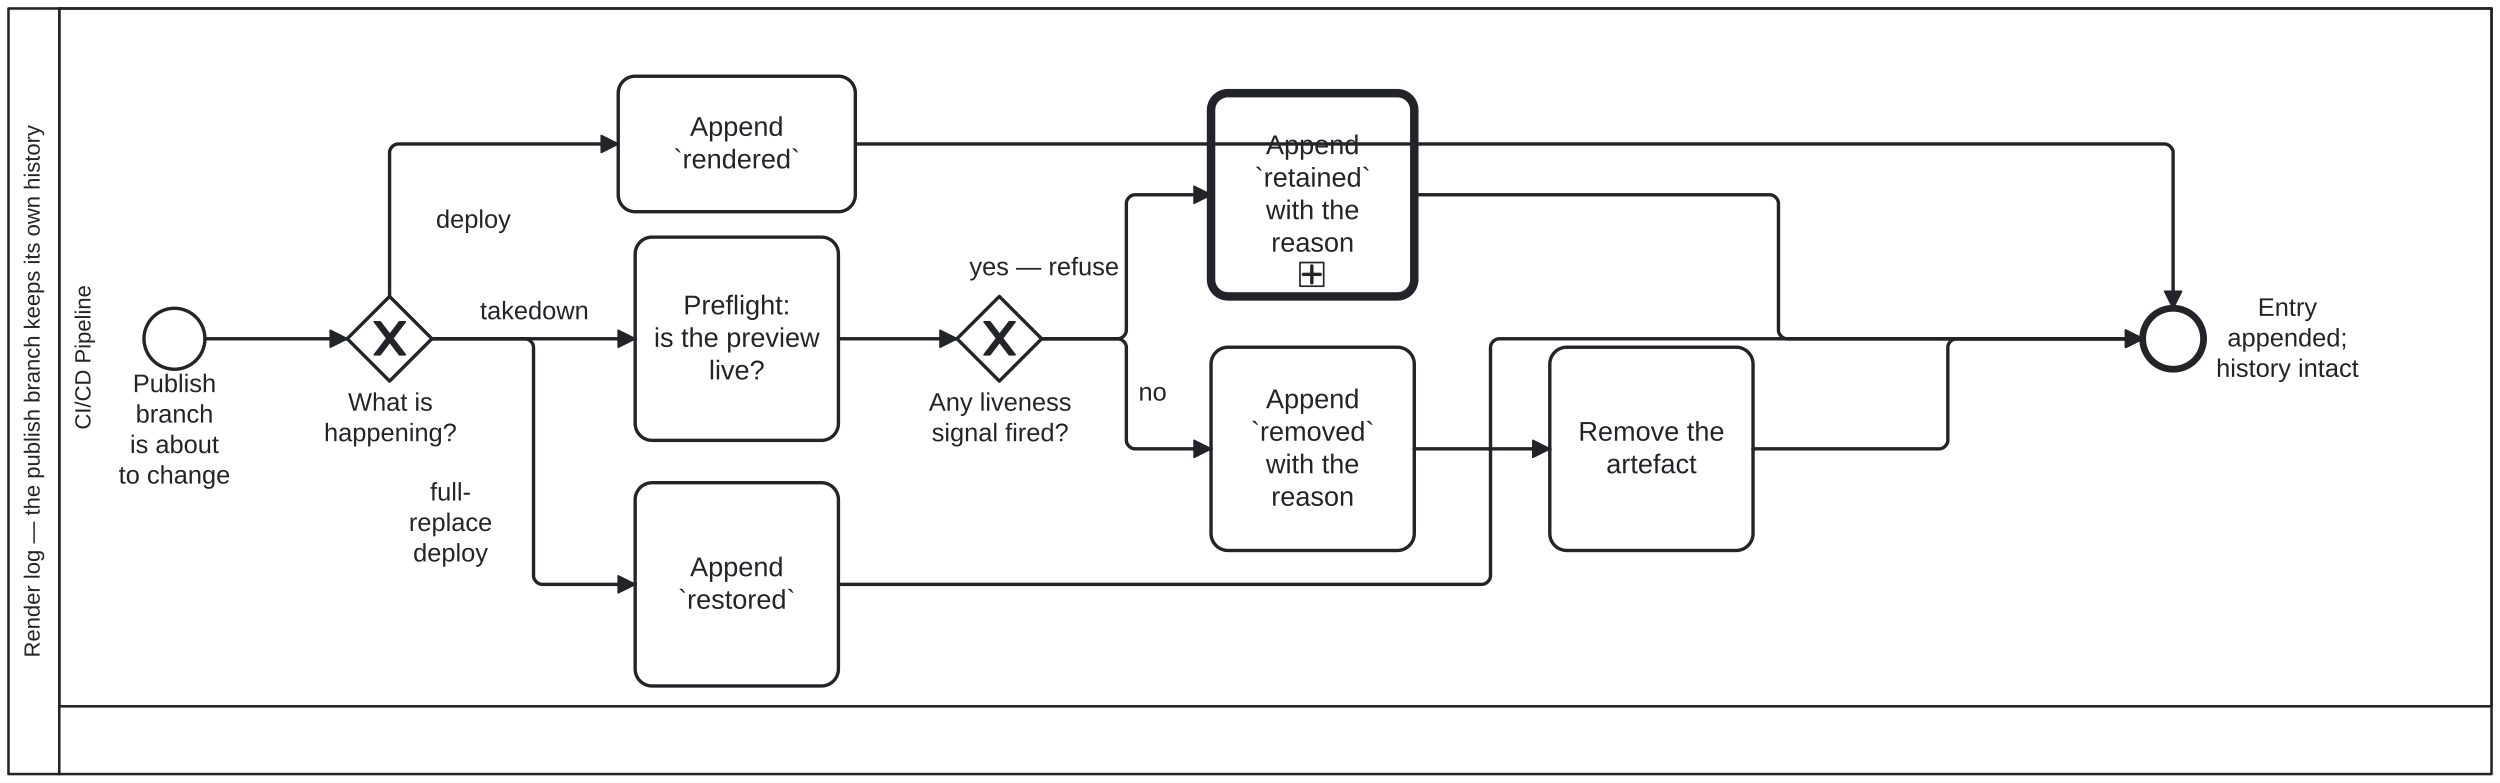
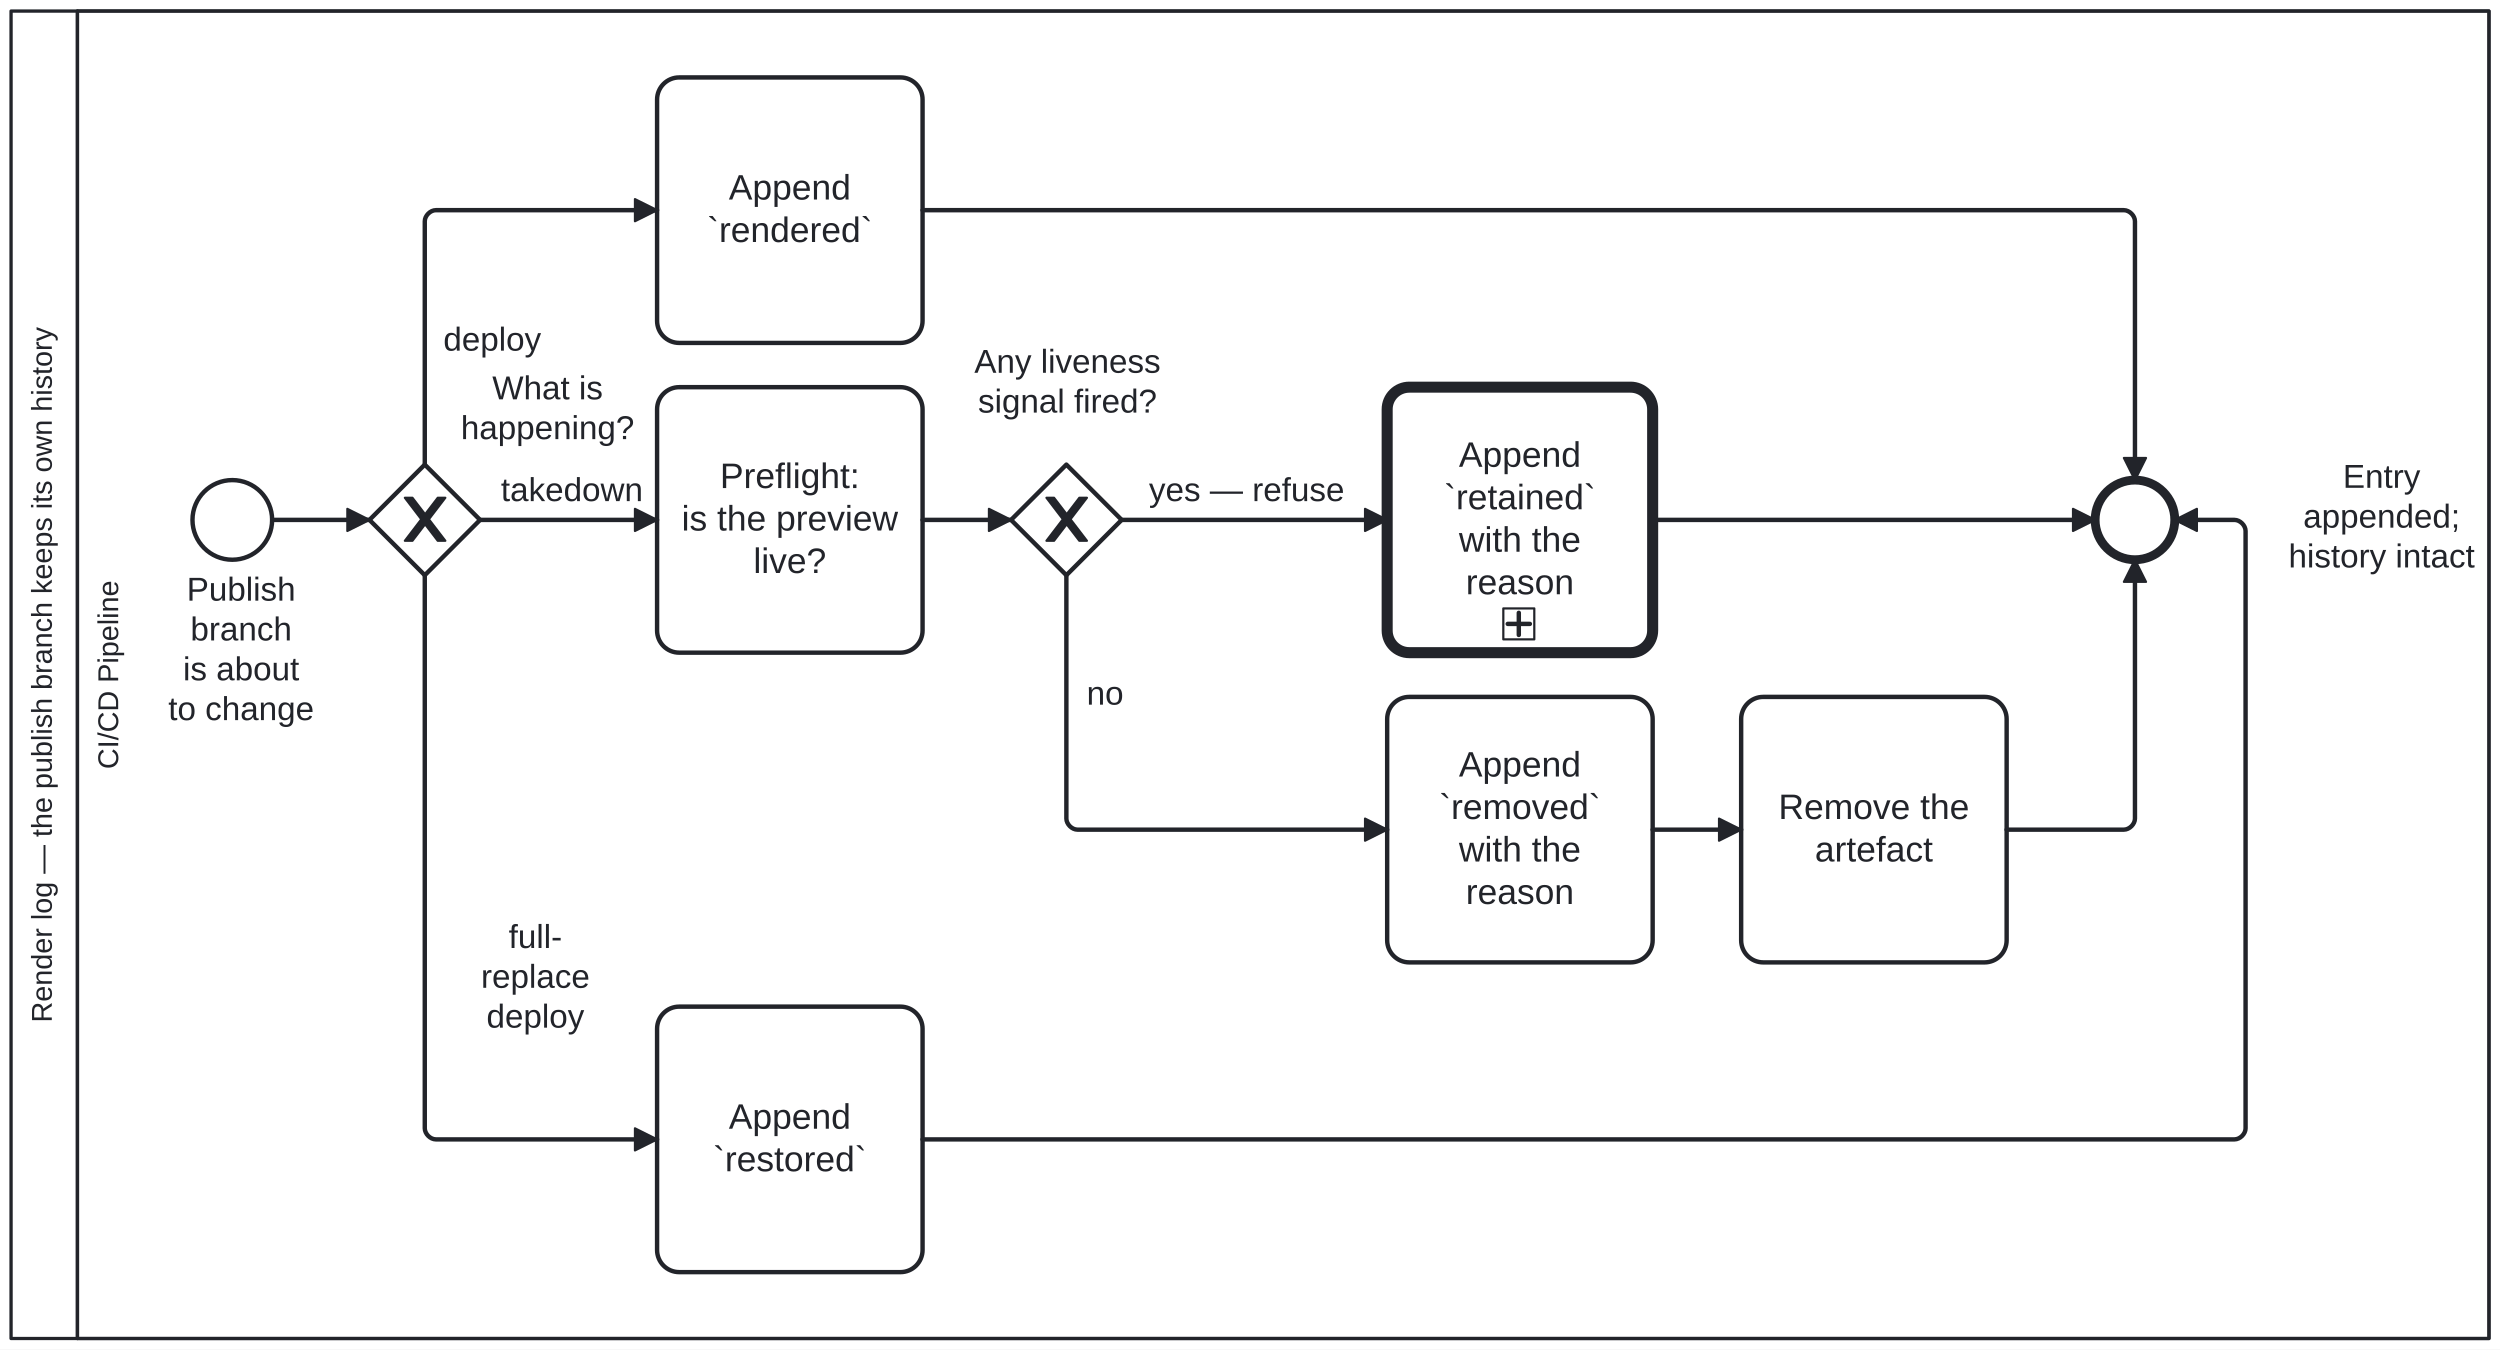
- <svg xmlns="http://www.w3.org/2000/svg" width="100%" style="max-width:100%;height:auto" viewBox="155 75 1476 462" version="1.1">
-   <rect x="155" y="75" width="1476" height="462" fill="#ffffff" />
+ <svg xmlns="http://www.w3.org/2000/svg" width="100%" style="max-width:100%;height:auto" viewBox="155 25 1130 610" version="1.1">
+   <rect x="155" y="25" width="1130" height="610" fill="#ffffff" />
  <g class="djs-group">
-     <g class="djs-element djs-shape" data-element-id="Participant_Process_RenderLog" style="display: block;" transform="matrix(1 0 0 1 160 80)">
+     <g class="djs-element djs-shape" data-element-id="Participant_Process_RenderLog" style="display: block;" transform="matrix(1 0 0 1 160 30)">
      <g class="djs-visual">
-         <rect x="0" y="0" width="1466" height="452" rx="0" ry="0" style="stroke-linecap: round; stroke-linejoin: round; stroke: rgb(34, 36, 42); stroke-width: 1.5px; fill: white; fill-opacity: 0.95;" />
-         <path style="fill: none; stroke-linecap: round; stroke-linejoin: round; stroke: rgb(34, 36, 42); stroke-width: 1.5px;" d="M30,0L30,452" />
-         <text lineHeight="1.05" class="djs-label" transform="matrix(-1.83697e-16 -1 1 -1.83697e-16 0 452)" style="font-family: Arial, sans-serif; font-size: 13px; font-weight: normal; fill: rgb(34, 36, 42);">
-           <tspan x="68.832" y="18.413">Render log — the publish branch keeps its own history</tspan>
+         <rect x="0" y="0" width="1120" height="600" rx="0" ry="0" style="stroke-linecap: round; stroke-linejoin: round; stroke: rgb(34, 36, 42); stroke-width: 1.5px; fill: white; fill-opacity: 0.95;" />
+         <path style="fill: none; stroke-linecap: round; stroke-linejoin: round; stroke: rgb(34, 36, 42); stroke-width: 1.5px;" d="M30,0L30,600" />
+         <text lineHeight="1.05" class="djs-label" transform="matrix(-1.83697e-16 -1 1 -1.83697e-16 0 600)" style="font-family: Arial, sans-serif; font-size: 13px; font-weight: normal; fill: rgb(34, 36, 42);">
+           <tspan x="142.832" y="18.413">Render log — the publish branch keeps its own history</tspan>
        </text>
      </g>
-       <rect class="djs-hit djs-hit-all" x="0" y="0" width="1466" height="452" style="fill: none; stroke-opacity: 0; stroke: white; stroke-width: 15px;" />
+       <rect class="djs-hit djs-hit-all" x="0" y="0" width="1120" height="600" style="fill: none; stroke-opacity: 0; stroke: white; stroke-width: 15px;" />
    </g>
    <g class="djs-children">
      <g class="djs-group">
-         <g class="djs-element djs-shape" data-element-id="Lane_Pipeline" style="display: block;" transform="matrix(1 0 0 1 190 80)">
-           <g class="djs-visual">
-             <rect x="0" y="0" width="1436" height="412" rx="0" ry="0" style="stroke-linecap: round; stroke-linejoin: round; stroke: rgb(34, 36, 42); stroke-width: 1.5px; fill: white; fill-opacity: 0.25;" />
-             <text lineHeight="1.05" class="djs-label" transform="matrix(-1.83697e-16 -1 1 -1.83697e-16 0 412)" style="font-family: Arial, sans-serif; font-size: 13px; font-weight: normal; fill: rgb(34, 36, 42);">
-               <tspan x="163.372" y="18.413">CI/CD Pipeline</tspan>
-             </text>
-           </g>
-           <rect class="djs-hit djs-hit-all" x="0" y="0" width="1436" height="412" style="fill: none; stroke-opacity: 0; stroke: white; stroke-width: 15px;" />
-         </g>
-       </g>
-       <g class="djs-group">
-         <g class="djs-element djs-shape" data-element-id="Start_Process_RenderLog" style="display: block;" transform="matrix(1 0 0 1 240 257)">
+         <g class="djs-element djs-shape" data-element-id="Lane_Pipeline" style="display: block;" transform="matrix(1 0 0 1 190 30)">
+           <g class="djs-visual">
+             <rect x="0" y="0" width="1090" height="600" rx="0" ry="0" style="stroke-linecap: round; stroke-linejoin: round; stroke: rgb(34, 36, 42); stroke-width: 1.5px; fill: white; fill-opacity: 0.25;" />
+             <text lineHeight="1.05" class="djs-label" transform="matrix(-1.83697e-16 -1 1 -1.83697e-16 0 600)" style="font-family: Arial, sans-serif; font-size: 13px; font-weight: normal; fill: rgb(34, 36, 42);">
+               <tspan x="257.372" y="18.413">CI/CD Pipeline</tspan>
+             </text>
+           </g>
+           <rect class="djs-hit djs-hit-all" x="0" y="0" width="1090" height="600" style="fill: none; stroke-opacity: 0; stroke: white; stroke-width: 15px;" />
+         </g>
+       </g>
+       <g class="djs-group">
+         <g class="djs-element djs-shape" data-element-id="Start_Process_RenderLog" style="display: block;" transform="matrix(1 0 0 1 242 242)">
          <g class="djs-visual">
            <circle cx="18" cy="18" r="18" style="stroke-linecap: round; stroke-linejoin: round; stroke: rgb(34, 36, 42); stroke-width: 2px; fill: white; fill-opacity: 0.95;" />
          </g>
          <rect class="djs-hit djs-hit-all" x="0" y="0" width="36" height="36" style="fill: none; stroke-opacity: 0; stroke: white; stroke-width: 15px;" />
        </g>
      </g>
      <g class="djs-group">
-         <g class="djs-element djs-shape" data-element-id="Start_Process_RenderLog_label" style="display: block;" transform="matrix(1 0 0 1 223 293)">
+         <g class="djs-element djs-shape" data-element-id="Start_Process_RenderLog_label" style="display: block;" transform="matrix(1 0 0 1 229 283)">
          <g class="djs-visual">
            <text lineHeight="1.2" class="djs-label" style="font-family: Arial, sans-serif; font-size: 15px; font-weight: normal; fill: rgb(34, 36, 42);">
              <tspan x="10.402" y="13.5">Publish </tspan>
              <tspan x="12.068" y="31.5">branch</tspan>
              <tspan x="8.732" y="49.5">is about </tspan>
              <tspan x="2.056" y="67.5">to change</tspan>
            </text>
          </g>
          <rect class="djs-hit djs-hit-all" x="0" y="0" width="70" height="72" style="fill: none; stroke-opacity: 0; stroke: white; stroke-width: 15px;" />
        </g>
      </g>
      <g class="djs-group">
-         <g class="djs-element djs-shape" data-element-id="GW_What" style="display: block;" transform="matrix(1 0 0 1 360 250)">
+         <g class="djs-element djs-shape" data-element-id="GW_What" style="display: block;" transform="matrix(1 0 0 1 322 235)">
          <g class="djs-visual">
            <polygon points="25,0 50,25 25,50 0,25" style="stroke-linecap: round; stroke-linejoin: round; stroke: rgb(34, 36, 42); stroke-width: 2px; fill: white; fill-opacity: 0.95;" />
            <path d="m 16,15 7.429,9.714 -7.429,9.714 3.429,0 5.714,-7.464 5.714,7.464 3.429,0 -7.429,-9.714 7.429,-9.714 -3.429,0 -5.714,7.464 -5.714,-7.464 -3.429,0 z" style="fill: rgb(34, 36, 42); stroke-linecap: round; stroke-linejoin: round; stroke: rgb(34, 36, 42); stroke-width: 1px;" />
          </g>
          <rect class="djs-hit djs-hit-all" x="0" y="0" width="50" height="50" style="fill: none; stroke-opacity: 0; stroke: white; stroke-width: 15px;" />
        </g>
      </g>
      <g class="djs-group">
-         <g class="djs-element djs-shape" data-element-id="GW_What_label" style="display: block;" transform="matrix(1 0 0 1 346 304)">
+         <g class="djs-element djs-shape" data-element-id="GW_What_label" style="display: block;" transform="matrix(1 0 0 1 363 192)">
          <g class="djs-visual">
            <text lineHeight="1.2" class="djs-label" style="font-family: Arial, sans-serif; font-size: 15px; font-weight: normal; fill: rgb(34, 36, 42);">
              <tspan x="14.495" y="13.5">What is</tspan>
              <tspan x="0.293" y="31.5">happening?</tspan>
            </text>
          </g>
          <rect class="djs-hit djs-hit-all" x="0" y="0" width="79" height="36" style="fill: none; stroke-opacity: 0; stroke: white; stroke-width: 15px;" />
        </g>
      </g>
      <g class="djs-group">
-         <g class="djs-element djs-shape" data-element-id="A_LogRendered" style="display: block;" transform="matrix(1 0 0 1 520 120)">
-           <g class="djs-visual">
-             <rect x="0" y="0" width="140" height="80" rx="10" ry="10" style="stroke-linecap: round; stroke-linejoin: round; stroke: rgb(34, 36, 42); stroke-width: 2px; fill: white; fill-opacity: 0.95;" />
-             <text lineHeight="1.2" class="djs-label" style="font-family: Arial, sans-serif; font-size: 16px; font-weight: normal; fill: rgb(34, 36, 42);">
-               <tspan x="42.418" y="35.2">Append </tspan>
-               <tspan x="32.648" y="54.4">`rendered`</tspan>
-             </text>
-           </g>
-           <rect class="djs-hit djs-hit-all" x="0" y="0" width="140" height="80" style="fill: none; stroke-opacity: 0; stroke: white; stroke-width: 15px;" />
-         </g>
-       </g>
-       <g class="djs-group">
-         <g class="djs-element djs-shape" data-element-id="A_Preflight" style="display: block;" transform="matrix(1 0 0 1 530 215)">
+         <g class="djs-element djs-shape" data-element-id="A_LogRendered" style="display: block;" transform="matrix(1 0 0 1 452 60)">
+           <g class="djs-visual">
+             <rect x="0" y="0" width="120" height="120" rx="10" ry="10" style="stroke-linecap: round; stroke-linejoin: round; stroke: rgb(34, 36, 42); stroke-width: 2px; fill: white; fill-opacity: 0.95;" />
+             <text lineHeight="1.2" class="djs-label" style="font-family: Arial, sans-serif; font-size: 16px; font-weight: normal; fill: rgb(34, 36, 42);">
+               <tspan x="32.418" y="55.2">Append </tspan>
+               <tspan x="22.648" y="74.4">`rendered`</tspan>
+             </text>
+           </g>
+           <rect class="djs-hit djs-hit-all" x="0" y="0" width="120" height="120" style="fill: none; stroke-opacity: 0; stroke: white; stroke-width: 15px;" />
+         </g>
+       </g>
+       <g class="djs-group">
+         <g class="djs-element djs-shape" data-element-id="A_Preflight" style="display: block;" transform="matrix(1 0 0 1 452 200)">
          <g class="djs-visual">
            <rect x="0" y="0" width="120" height="120" rx="10" ry="10" style="stroke-linecap: round; stroke-linejoin: round; stroke: rgb(34, 36, 42); stroke-width: 2px; fill: white; fill-opacity: 0.95;" />
            <text lineHeight="1.2" class="djs-label" style="font-family: Arial, sans-serif; font-size: 16px; font-weight: normal; fill: rgb(34, 36, 42);">
              <tspan x="28.43" y="45.6">Preflight:</tspan>
              <tspan x="11.09" y="64.8">is the preview </tspan>
              <tspan x="43.547" y="84">live?</tspan>
            </text>
          </g>
          <rect class="djs-hit djs-hit-all" x="0" y="0" width="120" height="120" style="fill: none; stroke-opacity: 0; stroke: white; stroke-width: 15px;" />
        </g>
      </g>
      <g class="djs-group">
-         <g class="djs-element djs-shape" data-element-id="GW_Live" style="display: block;" transform="matrix(1 0 0 1 720 250)">
+         <g class="djs-element djs-shape" data-element-id="GW_Live" style="display: block;" transform="matrix(1 0 0 1 612 235)">
          <g class="djs-visual">
            <polygon points="25,0 50,25 25,50 0,25" style="stroke-linecap: round; stroke-linejoin: round; stroke: rgb(34, 36, 42); stroke-width: 2px; fill: white; fill-opacity: 0.95;" />
            <path d="m 16,15 7.429,9.714 -7.429,9.714 3.429,0 5.714,-7.464 5.714,7.464 3.429,0 -7.429,-9.714 7.429,-9.714 -3.429,0 -5.714,7.464 -5.714,-7.464 -3.429,0 z" style="fill: rgb(34, 36, 42); stroke-linecap: round; stroke-linejoin: round; stroke: rgb(34, 36, 42); stroke-width: 1px;" />
          </g>
          <rect class="djs-hit djs-hit-all" x="0" y="0" width="50" height="50" style="fill: none; stroke-opacity: 0; stroke: white; stroke-width: 15px;" />
        </g>
      </g>
      <g class="djs-group">
-         <g class="djs-element djs-shape" data-element-id="GW_Live_label" style="display: block;" transform="matrix(1 0 0 1 703 304)">
+         <g class="djs-element djs-shape" data-element-id="GW_Live_label" style="display: block;" transform="matrix(1 0 0 1 595 180)">
          <g class="djs-visual">
            <text lineHeight="1.2" class="djs-label" style="font-family: Arial, sans-serif; font-size: 15px; font-weight: normal; fill: rgb(34, 36, 42);">
              <tspan x="0.397" y="13.5">Any liveness</tspan>
              <tspan x="2.059" y="31.5">signal fired?</tspan>
            </text>
          </g>
          <rect class="djs-hit djs-hit-all" x="0" y="0" width="85" height="36" style="fill: none; stroke-opacity: 0; stroke: white; stroke-width: 15px;" />
        </g>
      </g>
      <g class="djs-group">
-         <g class="djs-element djs-shape" data-element-id="A_LogRetained" style="display: block;" transform="matrix(1 0 0 1 870 130)">
+         <g class="djs-element djs-shape" data-element-id="A_LogRetained" style="display: block;" transform="matrix(1 0 0 1 782 200)">
          <g class="djs-visual">
            <rect x="0" y="0" width="120" height="120" rx="10" ry="10" style="stroke-linecap: round; stroke-linejoin: round; stroke: rgb(34, 36, 42); stroke-width: 5px; fill: white; fill-opacity: 0.95;" />
            <text lineHeight="1.2" class="djs-label" style="font-family: Arial, sans-serif; font-size: 16px; font-weight: normal; fill: rgb(34, 36, 42);">
              <tspan x="32.418" y="36">Append </tspan>
              <tspan x="25.762" y="55.2">`retained`</tspan>
              <tspan x="32.43" y="74.4">with the </tspan>
              <tspan x="35.539" y="93.6">reason</tspan>
            </text>
            <rect x="0" y="0" width="14" height="14" rx="0" ry="0" style="stroke-linecap: round; stroke-linejoin: round; stroke: rgb(34, 36, 42); stroke-width: 1px; fill: white;" transform="matrix(1 0 0 1 52.5 100)" />
            <path data-marker="sub-process" d="m52.5,100 m 7,2 l 0,10 m -5,-5 l 10,0" style="fill: white; stroke-linecap: round; stroke-linejoin: round; stroke: rgb(34, 36, 42); stroke-width: 2px;" />
          </g>
          <rect class="djs-hit djs-hit-all" x="0" y="0" width="120" height="120" style="fill: none; stroke-opacity: 0; stroke: white; stroke-width: 15px;" />
        </g>
      </g>
      <g class="djs-group">
-         <g class="djs-element djs-shape" data-element-id="A_LogRemoved" style="display: block;" transform="matrix(1 0 0 1 870 280)">
+         <g class="djs-element djs-shape" data-element-id="A_LogRemoved" style="display: block;" transform="matrix(1 0 0 1 782 340)">
          <g class="djs-visual">
            <rect x="0" y="0" width="120" height="120" rx="10" ry="10" style="stroke-linecap: round; stroke-linejoin: round; stroke: rgb(34, 36, 42); stroke-width: 2px; fill: white; fill-opacity: 0.95;" />
            <text lineHeight="1.2" class="djs-label" style="font-family: Arial, sans-serif; font-size: 16px; font-weight: normal; fill: rgb(34, 36, 42);">
              <tspan x="32.418" y="36">Append </tspan>
              <tspan x="23.547" y="55.2">`removed`</tspan>
              <tspan x="32.43" y="74.4">with the </tspan>
              <tspan x="35.539" y="93.6">reason</tspan>
            </text>
          </g>
          <rect class="djs-hit djs-hit-all" x="0" y="0" width="120" height="120" style="fill: none; stroke-opacity: 0; stroke: white; stroke-width: 15px;" />
        </g>
      </g>
      <g class="djs-group">
-         <g class="djs-element djs-shape" data-element-id="A_Remove" style="display: block;" transform="matrix(1 0 0 1 1070 280)">
+         <g class="djs-element djs-shape" data-element-id="A_Remove" style="display: block;" transform="matrix(1 0 0 1 942 340)">
          <g class="djs-visual">
            <rect x="0" y="0" width="120" height="120" rx="10" ry="10" style="stroke-linecap: round; stroke-linejoin: round; stroke: rgb(34, 36, 42); stroke-width: 2px; fill: white; fill-opacity: 0.95;" />
            <text lineHeight="1.2" class="djs-label" style="font-family: Arial, sans-serif; font-size: 16px; font-weight: normal; fill: rgb(34, 36, 42);">
              <tspan x="16.867" y="55.2">Remove the </tspan>
              <tspan x="33.32" y="74.4">artefact</tspan>
            </text>
          </g>
          <rect class="djs-hit djs-hit-all" x="0" y="0" width="120" height="120" style="fill: none; stroke-opacity: 0; stroke: white; stroke-width: 15px;" />
        </g>
      </g>
      <g class="djs-group">
-         <g class="djs-element djs-shape" data-element-id="A_LogRestored" style="display: block;" transform="matrix(1 0 0 1 530 360)">
+         <g class="djs-element djs-shape" data-element-id="A_LogRestored" style="display: block;" transform="matrix(1 0 0 1 452 480)">
          <g class="djs-visual">
            <rect x="0" y="0" width="120" height="120" rx="10" ry="10" style="stroke-linecap: round; stroke-linejoin: round; stroke: rgb(34, 36, 42); stroke-width: 2px; fill: white; fill-opacity: 0.95;" />
            <text lineHeight="1.2" class="djs-label" style="font-family: Arial, sans-serif; font-size: 16px; font-weight: normal; fill: rgb(34, 36, 42);">
              <tspan x="32.418" y="55.2">Append </tspan>
              <tspan x="25.324" y="74.4">`restored`</tspan>
            </text>
          </g>
          <rect class="djs-hit djs-hit-all" x="0" y="0" width="120" height="120" style="fill: none; stroke-opacity: 0; stroke: white; stroke-width: 15px;" />
        </g>
      </g>
      <g class="djs-group">
-         <g class="djs-element djs-shape" data-element-id="End_Process_RenderLog" style="display: block;" transform="matrix(1 0 0 1 1420 257)">
+         <g class="djs-element djs-shape" data-element-id="End_Process_RenderLog" style="display: block;" transform="matrix(1 0 0 1 1102 242)">
          <g class="djs-visual">
            <circle cx="18" cy="18" r="18" style="stroke-linecap: round; stroke-linejoin: round; stroke: rgb(34, 36, 42); stroke-width: 4px; fill: white; fill-opacity: 0.95;" />
          </g>
          <rect class="djs-hit djs-hit-all" x="0" y="0" width="36" height="36" style="fill: none; stroke-opacity: 0; stroke: white; stroke-width: 15px;" />
        </g>
      </g>
      <g class="djs-group">
-         <g class="djs-element djs-shape" data-element-id="End_Process_RenderLog_label" style="display: block;" transform="matrix(1 0 0 1 1463 248)">
+         <g class="djs-element djs-shape" data-element-id="End_Process_RenderLog_label" style="display: block;" transform="matrix(1 0 0 1 1189 232)">
          <g class="djs-visual">
            <text lineHeight="1.2" class="djs-label" style="font-family: Arial, sans-serif; font-size: 15px; font-weight: normal; fill: rgb(34, 36, 42);">
              <tspan x="24.995" y="13.5">Entry </tspan>
              <tspan x="7.047" y="31.5">appended;</tspan>
              <tspan x="0.4" y="49.5">history intact</tspan>
            </text>
          </g>
          <rect class="djs-hit djs-hit-all" x="0" y="0" width="85" height="54" style="fill: none; stroke-opacity: 0; stroke: white; stroke-width: 15px;" />
        </g>
      </g>
      <g class="djs-group">
        <g class="djs-element djs-connection" data-element-id="SF_Process_RenderLog_1" style="display: block;">
          <g class="djs-visual">
            <defs>
-               <marker id="folio-marker-1" viewBox="0 0 20 20" refX="11" refY="10" markerWidth="10" markerHeight="10" orient="auto">
-                 <path d="M 1 5 L 11 10 L 1 15 Z" style="stroke-linecap: round; stroke-linejoin: round; stroke: rgb(34, 36, 42); stroke-width: 1px; fill: rgb(34, 36, 42);" />
-               </marker>
-             </defs>
-             <path data-corner-radius="5" style="fill: none; stroke-linecap: round; stroke-linejoin: round; stroke: rgb(34, 36, 42); stroke-width: 2px; marker-end: url('#folio-marker-1');" d="M276,275L360,275" />
-           </g>
-           <path d="M276,275L360,275" class="djs-hit djs-hit-stroke" style="fill: none; stroke-opacity: 0; stroke: white; stroke-width: 15px;" />
+               <marker id="bpmn-marker-1" viewBox="0 0 20 20" refX="11" refY="10" markerWidth="10" markerHeight="10" orient="auto">
+                 <path d="M 1 5 L 11 10 L 1 15 Z" style="stroke-linecap: round; stroke-linejoin: round; stroke: rgb(34, 36, 42); stroke-width: 1px; fill: rgb(34, 36, 42);" />
+               </marker>
+             </defs>
+             <path data-corner-radius="5" style="fill: none; stroke-linecap: round; stroke-linejoin: round; stroke: rgb(34, 36, 42); stroke-width: 2px; marker-end: url('#bpmn-marker-1');" d="M278,260L322,260" />
+           </g>
+           <path d="M278,260L322,260" class="djs-hit djs-hit-stroke" style="fill: none; stroke-opacity: 0; stroke: white; stroke-width: 15px;" />
        </g>
      </g>
      <g class="djs-group">
        <g class="djs-element djs-connection" data-element-id="SF_Process_RenderLog_2" style="display: block;">
          <g class="djs-visual">
            <defs>
-               <marker id="folio-marker-2" viewBox="0 0 20 20" refX="11" refY="10" markerWidth="10" markerHeight="10" orient="auto">
-                 <path d="M 1 5 L 11 10 L 1 15 Z" style="stroke-linecap: round; stroke-linejoin: round; stroke: rgb(34, 36, 42); stroke-width: 1px; fill: rgb(34, 36, 42);" />
-               </marker>
-             </defs>
-             <path data-corner-radius="5" style="fill: none; stroke-linecap: round; stroke-linejoin: round; stroke: rgb(34, 36, 42); stroke-width: 2px; marker-end: url('#folio-marker-2');" d="M385,250L385,165C385,162.5,387.5,160,390,160L520,160" />
-           </g>
-           <path d="M385,250L385,160L520,160" class="djs-hit djs-hit-stroke" style="fill: none; stroke-opacity: 0; stroke: white; stroke-width: 15px;" />
-         </g>
-       </g>
-       <g class="djs-group">
-         <g class="djs-element djs-shape" data-element-id="SF_Process_RenderLog_2_label" style="display: block;" transform="matrix(1 0 0 1 412 196)">
+               <marker id="bpmn-marker-2" viewBox="0 0 20 20" refX="11" refY="10" markerWidth="10" markerHeight="10" orient="auto">
+                 <path d="M 1 5 L 11 10 L 1 15 Z" style="stroke-linecap: round; stroke-linejoin: round; stroke: rgb(34, 36, 42); stroke-width: 1px; fill: rgb(34, 36, 42);" />
+               </marker>
+             </defs>
+             <path data-corner-radius="5" style="fill: none; stroke-linecap: round; stroke-linejoin: round; stroke: rgb(34, 36, 42); stroke-width: 2px; marker-end: url('#bpmn-marker-2');" d="M347,235L347,125C347,122.5,349.5,120,352,120L452,120" />
+           </g>
+           <path d="M347,235L347,120L452,120" class="djs-hit djs-hit-stroke" style="fill: none; stroke-opacity: 0; stroke: white; stroke-width: 15px;" />
+         </g>
+       </g>
+       <g class="djs-group">
+         <g class="djs-element djs-shape" data-element-id="SF_Process_RenderLog_2_label" style="display: block;" transform="matrix(1 0 0 1 355 170)">
          <g class="djs-visual">
            <text lineHeight="1.2" class="djs-label" style="font-family: Arial, sans-serif; font-size: 15px; font-weight: normal; fill: rgb(34, 36, 42);">
              <tspan x="0.399" y="13.5">deploy</tspan>
            </text>
          </g>
          <rect class="djs-hit djs-hit-all" x="0" y="0" width="45" height="18" style="fill: none; stroke-opacity: 0; stroke: white; stroke-width: 15px;" />
        </g>
      </g>
      <g class="djs-group">
        <g class="djs-element djs-connection" data-element-id="SF_Process_RenderLog_3" style="display: block;">
          <g class="djs-visual">
            <defs>
-               <marker id="folio-marker-3" viewBox="0 0 20 20" refX="11" refY="10" markerWidth="10" markerHeight="10" orient="auto">
-                 <path d="M 1 5 L 11 10 L 1 15 Z" style="stroke-linecap: round; stroke-linejoin: round; stroke: rgb(34, 36, 42); stroke-width: 1px; fill: rgb(34, 36, 42);" />
-               </marker>
-             </defs>
-             <path data-corner-radius="5" style="fill: none; stroke-linecap: round; stroke-linejoin: round; stroke: rgb(34, 36, 42); stroke-width: 2px; marker-end: url('#folio-marker-3');" d="M410,275L530,275" />
-           </g>
-           <path d="M410,275L530,275" class="djs-hit djs-hit-stroke" style="fill: none; stroke-opacity: 0; stroke: white; stroke-width: 15px;" />
-         </g>
-       </g>
-       <g class="djs-group">
-         <g class="djs-element djs-shape" data-element-id="SF_Process_RenderLog_3_label" style="display: block;" transform="matrix(1 0 0 1 438 250)">
+               <marker id="bpmn-marker-3" viewBox="0 0 20 20" refX="11" refY="10" markerWidth="10" markerHeight="10" orient="auto">
+                 <path d="M 1 5 L 11 10 L 1 15 Z" style="stroke-linecap: round; stroke-linejoin: round; stroke: rgb(34, 36, 42); stroke-width: 1px; fill: rgb(34, 36, 42);" />
+               </marker>
+             </defs>
+             <path data-corner-radius="5" style="fill: none; stroke-linecap: round; stroke-linejoin: round; stroke: rgb(34, 36, 42); stroke-width: 2px; marker-end: url('#bpmn-marker-3');" d="M372,260L452,260" />
+           </g>
+           <path d="M372,260L452,260" class="djs-hit djs-hit-stroke" style="fill: none; stroke-opacity: 0; stroke: white; stroke-width: 15px;" />
+         </g>
+       </g>
+       <g class="djs-group">
+         <g class="djs-element djs-shape" data-element-id="SF_Process_RenderLog_3_label" style="display: block;" transform="matrix(1 0 0 1 381 238)">
          <g class="djs-visual">
            <text lineHeight="1.2" class="djs-label" style="font-family: Arial, sans-serif; font-size: 15px; font-weight: normal; fill: rgb(34, 36, 42);">
              <tspan x="0.394" y="13.5">takedown</tspan>
            </text>
          </g>
          <rect class="djs-hit djs-hit-all" x="0" y="0" width="65" height="18" style="fill: none; stroke-opacity: 0; stroke: white; stroke-width: 15px;" />
        </g>
      </g>
      <g class="djs-group">
        <g class="djs-element djs-connection" data-element-id="SF_Process_RenderLog_4" style="display: block;">
          <g class="djs-visual">
            <defs>
-               <marker id="folio-marker-4" viewBox="0 0 20 20" refX="11" refY="10" markerWidth="10" markerHeight="10" orient="auto">
-                 <path d="M 1 5 L 11 10 L 1 15 Z" style="stroke-linecap: round; stroke-linejoin: round; stroke: rgb(34, 36, 42); stroke-width: 1px; fill: rgb(34, 36, 42);" />
-               </marker>
-             </defs>
-             <path data-corner-radius="5" style="fill: none; stroke-linecap: round; stroke-linejoin: round; stroke: rgb(34, 36, 42); stroke-width: 2px; marker-end: url('#folio-marker-4');" d="M410,275L465,275C467.5,275,470,277.5,470,280L470,415C470,417.5,472.5,420,475,420L530,420" />
-           </g>
-           <path d="M410,275L470,275L470,420L530,420" class="djs-hit djs-hit-stroke" style="fill: none; stroke-opacity: 0; stroke: white; stroke-width: 15px;" />
-         </g>
-       </g>
-       <g class="djs-group">
-         <g class="djs-element djs-shape" data-element-id="SF_Process_RenderLog_4_label" style="display: block;" transform="matrix(1 0 0 1 384 357)">
+               <marker id="bpmn-marker-4" viewBox="0 0 20 20" refX="11" refY="10" markerWidth="10" markerHeight="10" orient="auto">
+                 <path d="M 1 5 L 11 10 L 1 15 Z" style="stroke-linecap: round; stroke-linejoin: round; stroke: rgb(34, 36, 42); stroke-width: 1px; fill: rgb(34, 36, 42);" />
+               </marker>
+             </defs>
+             <path data-corner-radius="5" style="fill: none; stroke-linecap: round; stroke-linejoin: round; stroke: rgb(34, 36, 42); stroke-width: 2px; marker-end: url('#bpmn-marker-4');" d="M347,285L347,535C347,537.5,349.5,540,352,540L452,540" />
+           </g>
+           <path d="M347,285L347,540L452,540" class="djs-hit djs-hit-stroke" style="fill: none; stroke-opacity: 0; stroke: white; stroke-width: 15px;" />
+         </g>
+       </g>
+       <g class="djs-group">
+         <g class="djs-element djs-shape" data-element-id="SF_Process_RenderLog_4_label" style="display: block;" transform="matrix(1 0 0 1 360 440)">
          <g class="djs-visual">
            <text lineHeight="1.2" class="djs-label" style="font-family: Arial, sans-serif; font-size: 15px; font-weight: normal; fill: rgb(34, 36, 42);">
              <tspan x="24.915" y="13.5">full-</tspan>
              <tspan x="12.402" y="31.5">replace </tspan>
              <tspan x="14.899" y="49.5">deploy</tspan>
            </text>
          </g>
          <rect class="djs-hit djs-hit-all" x="0" y="0" width="74" height="36" style="fill: none; stroke-opacity: 0; stroke: white; stroke-width: 15px;" />
        </g>
      </g>
      <g class="djs-group">
        <g class="djs-element djs-connection" data-element-id="SF_Process_RenderLog_5" style="display: block;">
          <g class="djs-visual">
            <defs>
-               <marker id="folio-marker-5" viewBox="0 0 20 20" refX="11" refY="10" markerWidth="10" markerHeight="10" orient="auto">
-                 <path d="M 1 5 L 11 10 L 1 15 Z" style="stroke-linecap: round; stroke-linejoin: round; stroke: rgb(34, 36, 42); stroke-width: 1px; fill: rgb(34, 36, 42);" />
-               </marker>
-             </defs>
-             <path data-corner-radius="5" style="fill: none; stroke-linecap: round; stroke-linejoin: round; stroke: rgb(34, 36, 42); stroke-width: 2px; marker-end: url('#folio-marker-5');" d="M650,275L720,275" />
-           </g>
-           <path d="M650,275L720,275" class="djs-hit djs-hit-stroke" style="fill: none; stroke-opacity: 0; stroke: white; stroke-width: 15px;" />
+               <marker id="bpmn-marker-5" viewBox="0 0 20 20" refX="11" refY="10" markerWidth="10" markerHeight="10" orient="auto">
+                 <path d="M 1 5 L 11 10 L 1 15 Z" style="stroke-linecap: round; stroke-linejoin: round; stroke: rgb(34, 36, 42); stroke-width: 1px; fill: rgb(34, 36, 42);" />
+               </marker>
+             </defs>
+             <path data-corner-radius="5" style="fill: none; stroke-linecap: round; stroke-linejoin: round; stroke: rgb(34, 36, 42); stroke-width: 2px; marker-end: url('#bpmn-marker-5');" d="M572,260L612,260" />
+           </g>
+           <path d="M572,260L612,260" class="djs-hit djs-hit-stroke" style="fill: none; stroke-opacity: 0; stroke: white; stroke-width: 15px;" />
        </g>
      </g>
      <g class="djs-group">
        <g class="djs-element djs-connection" data-element-id="SF_Process_RenderLog_6" style="display: block;">
          <g class="djs-visual">
            <defs>
-               <marker id="folio-marker-6" viewBox="0 0 20 20" refX="11" refY="10" markerWidth="10" markerHeight="10" orient="auto">
-                 <path d="M 1 5 L 11 10 L 1 15 Z" style="stroke-linecap: round; stroke-linejoin: round; stroke: rgb(34, 36, 42); stroke-width: 1px; fill: rgb(34, 36, 42);" />
-               </marker>
-             </defs>
-             <path data-corner-radius="5" style="fill: none; stroke-linecap: round; stroke-linejoin: round; stroke: rgb(34, 36, 42); stroke-width: 2px; marker-end: url('#folio-marker-6');" d="M770,275L815,275C817.5,275,820,272.5,820,270L820,195C820,192.5,822.5,190,825,190L870,190" />
-           </g>
-           <path d="M770,275L820,275L820,190L870,190" class="djs-hit djs-hit-stroke" style="fill: none; stroke-opacity: 0; stroke: white; stroke-width: 15px;" />
-         </g>
-       </g>
-       <g class="djs-group">
-         <g class="djs-element djs-shape" data-element-id="SF_Process_RenderLog_6_label" style="display: block;" transform="matrix(1 0 0 1 727 224)">
+               <marker id="bpmn-marker-6" viewBox="0 0 20 20" refX="11" refY="10" markerWidth="10" markerHeight="10" orient="auto">
+                 <path d="M 1 5 L 11 10 L 1 15 Z" style="stroke-linecap: round; stroke-linejoin: round; stroke: rgb(34, 36, 42); stroke-width: 1px; fill: rgb(34, 36, 42);" />
+               </marker>
+             </defs>
+             <path data-corner-radius="5" style="fill: none; stroke-linecap: round; stroke-linejoin: round; stroke: rgb(34, 36, 42); stroke-width: 2px; marker-end: url('#bpmn-marker-6');" d="M662,260L782,260" />
+           </g>
+           <path d="M662,260L782,260" class="djs-hit djs-hit-stroke" style="fill: none; stroke-opacity: 0; stroke: white; stroke-width: 15px;" />
+         </g>
+       </g>
+       <g class="djs-group">
+         <g class="djs-element djs-shape" data-element-id="SF_Process_RenderLog_6_label" style="display: block;" transform="matrix(1 0 0 1 674 238)">
          <g class="djs-visual">
            <text lineHeight="1.2" class="djs-label" style="font-family: Arial, sans-serif; font-size: 15px; font-weight: normal; fill: rgb(34, 36, 42);">
              <tspan x="0.317" y="13.5">yes — refuse</tspan>
            </text>
          </g>
          <rect class="djs-hit djs-hit-all" x="0" y="0" width="89" height="18" style="fill: none; stroke-opacity: 0; stroke: white; stroke-width: 15px;" />
        </g>
      </g>
      <g class="djs-group">
        <g class="djs-element djs-connection" data-element-id="SF_Process_RenderLog_7" style="display: block;">
          <g class="djs-visual">
            <defs>
-               <marker id="folio-marker-7" viewBox="0 0 20 20" refX="11" refY="10" markerWidth="10" markerHeight="10" orient="auto">
-                 <path d="M 1 5 L 11 10 L 1 15 Z" style="stroke-linecap: round; stroke-linejoin: round; stroke: rgb(34, 36, 42); stroke-width: 1px; fill: rgb(34, 36, 42);" />
-               </marker>
-             </defs>
-             <path data-corner-radius="5" style="fill: none; stroke-linecap: round; stroke-linejoin: round; stroke: rgb(34, 36, 42); stroke-width: 2px; marker-end: url('#folio-marker-7');" d="M770,275L815,275C817.5,275,820,277.5,820,280L820,335C820,337.5,822.5,340,825,340L870,340" />
-           </g>
-           <path d="M770,275L820,275L820,340L870,340" class="djs-hit djs-hit-stroke" style="fill: none; stroke-opacity: 0; stroke: white; stroke-width: 15px;" />
-         </g>
-       </g>
-       <g class="djs-group">
-         <g class="djs-element djs-shape" data-element-id="SF_Process_RenderLog_7_label" style="display: block;" transform="matrix(1 0 0 1 827 298)">
+               <marker id="bpmn-marker-7" viewBox="0 0 20 20" refX="11" refY="10" markerWidth="10" markerHeight="10" orient="auto">
+                 <path d="M 1 5 L 11 10 L 1 15 Z" style="stroke-linecap: round; stroke-linejoin: round; stroke: rgb(34, 36, 42); stroke-width: 1px; fill: rgb(34, 36, 42);" />
+               </marker>
+             </defs>
+             <path data-corner-radius="5" style="fill: none; stroke-linecap: round; stroke-linejoin: round; stroke: rgb(34, 36, 42); stroke-width: 2px; marker-end: url('#bpmn-marker-7');" d="M637,285L637,395C637,397.5,639.5,400,642,400L782,400" />
+           </g>
+           <path d="M637,285L637,400L782,400" class="djs-hit djs-hit-stroke" style="fill: none; stroke-opacity: 0; stroke: white; stroke-width: 15px;" />
+         </g>
+       </g>
+       <g class="djs-group">
+         <g class="djs-element djs-shape" data-element-id="SF_Process_RenderLog_7_label" style="display: block;" transform="matrix(1 0 0 1 646 330)">
          <g class="djs-visual">
            <text lineHeight="1.2" class="djs-label" style="font-family: Arial, sans-serif; font-size: 15px; font-weight: normal; fill: rgb(34, 36, 42);">
              <tspan x="0.158" y="13.5">no</tspan>
            </text>
          </g>
          <rect class="djs-hit djs-hit-all" x="0" y="0" width="17" height="18" style="fill: none; stroke-opacity: 0; stroke: white; stroke-width: 15px;" />
        </g>
      </g>
      <g class="djs-group">
        <g class="djs-element djs-connection" data-element-id="SF_Process_RenderLog_8" style="display: block;">
          <g class="djs-visual">
            <defs>
-               <marker id="folio-marker-8" viewBox="0 0 20 20" refX="11" refY="10" markerWidth="10" markerHeight="10" orient="auto">
-                 <path d="M 1 5 L 11 10 L 1 15 Z" style="stroke-linecap: round; stroke-linejoin: round; stroke: rgb(34, 36, 42); stroke-width: 1px; fill: rgb(34, 36, 42);" />
-               </marker>
-             </defs>
-             <path data-corner-radius="5" style="fill: none; stroke-linecap: round; stroke-linejoin: round; stroke: rgb(34, 36, 42); stroke-width: 2px; marker-end: url('#folio-marker-8');" d="M990,340L1070,340" />
-           </g>
-           <path d="M990,340L1070,340" class="djs-hit djs-hit-stroke" style="fill: none; stroke-opacity: 0; stroke: white; stroke-width: 15px;" />
+               <marker id="bpmn-marker-8" viewBox="0 0 20 20" refX="11" refY="10" markerWidth="10" markerHeight="10" orient="auto">
+                 <path d="M 1 5 L 11 10 L 1 15 Z" style="stroke-linecap: round; stroke-linejoin: round; stroke: rgb(34, 36, 42); stroke-width: 1px; fill: rgb(34, 36, 42);" />
+               </marker>
+             </defs>
+             <path data-corner-radius="5" style="fill: none; stroke-linecap: round; stroke-linejoin: round; stroke: rgb(34, 36, 42); stroke-width: 2px; marker-end: url('#bpmn-marker-8');" d="M902,400L942,400" />
+           </g>
+           <path d="M902,400L942,400" class="djs-hit djs-hit-stroke" style="fill: none; stroke-opacity: 0; stroke: white; stroke-width: 15px;" />
        </g>
      </g>
      <g class="djs-group">
        <g class="djs-element djs-connection" data-element-id="SF_Process_RenderLog_9" style="display: block;">
          <g class="djs-visual">
            <defs>
-               <marker id="folio-marker-9" viewBox="0 0 20 20" refX="11" refY="10" markerWidth="10" markerHeight="10" orient="auto">
-                 <path d="M 1 5 L 11 10 L 1 15 Z" style="stroke-linecap: round; stroke-linejoin: round; stroke: rgb(34, 36, 42); stroke-width: 1px; fill: rgb(34, 36, 42);" />
-               </marker>
-             </defs>
-             <path data-corner-radius="5" style="fill: none; stroke-linecap: round; stroke-linejoin: round; stroke: rgb(34, 36, 42); stroke-width: 2px; marker-end: url('#folio-marker-9');" d="M660,160L1433,160C1435.5,160,1438,162.5,1438,165L1438,257" />
-           </g>
-           <path d="M660,160L1438,160L1438,257" class="djs-hit djs-hit-stroke" style="fill: none; stroke-opacity: 0; stroke: white; stroke-width: 15px;" />
+               <marker id="bpmn-marker-9" viewBox="0 0 20 20" refX="11" refY="10" markerWidth="10" markerHeight="10" orient="auto">
+                 <path d="M 1 5 L 11 10 L 1 15 Z" style="stroke-linecap: round; stroke-linejoin: round; stroke: rgb(34, 36, 42); stroke-width: 1px; fill: rgb(34, 36, 42);" />
+               </marker>
+             </defs>
+             <path data-corner-radius="5" style="fill: none; stroke-linecap: round; stroke-linejoin: round; stroke: rgb(34, 36, 42); stroke-width: 2px; marker-end: url('#bpmn-marker-9');" d="M572,120L1115,120C1117.5,120,1120,122.5,1120,125L1120,242" />
+           </g>
+           <path d="M572,120L1120,120L1120,242" class="djs-hit djs-hit-stroke" style="fill: none; stroke-opacity: 0; stroke: white; stroke-width: 15px;" />
        </g>
      </g>
      <g class="djs-group">
        <g class="djs-element djs-connection" data-element-id="SF_Process_RenderLog_10" style="display: block;">
          <g class="djs-visual">
            <defs>
-               <marker id="folio-marker-10" viewBox="0 0 20 20" refX="11" refY="10" markerWidth="10" markerHeight="10" orient="auto">
-                 <path d="M 1 5 L 11 10 L 1 15 Z" style="stroke-linecap: round; stroke-linejoin: round; stroke: rgb(34, 36, 42); stroke-width: 1px; fill: rgb(34, 36, 42);" />
-               </marker>
-             </defs>
-             <path data-corner-radius="5" style="fill: none; stroke-linecap: round; stroke-linejoin: round; stroke: rgb(34, 36, 42); stroke-width: 2px; marker-end: url('#folio-marker-10');" d="M990,190L1200,190C1202.5,190,1205,192.5,1205,195L1205,270C1205,272.5,1207.5,275,1210,275L1420,275" />
-           </g>
-           <path d="M990,190L1205,190L1205,275L1420,275" class="djs-hit djs-hit-stroke" style="fill: none; stroke-opacity: 0; stroke: white; stroke-width: 15px;" />
+               <marker id="bpmn-marker-10" viewBox="0 0 20 20" refX="11" refY="10" markerWidth="10" markerHeight="10" orient="auto">
+                 <path d="M 1 5 L 11 10 L 1 15 Z" style="stroke-linecap: round; stroke-linejoin: round; stroke: rgb(34, 36, 42); stroke-width: 1px; fill: rgb(34, 36, 42);" />
+               </marker>
+             </defs>
+             <path data-corner-radius="5" style="fill: none; stroke-linecap: round; stroke-linejoin: round; stroke: rgb(34, 36, 42); stroke-width: 2px; marker-end: url('#bpmn-marker-10');" d="M902,260L1102,260" />
+           </g>
+           <path d="M902,260L1102,260" class="djs-hit djs-hit-stroke" style="fill: none; stroke-opacity: 0; stroke: white; stroke-width: 15px;" />
        </g>
      </g>
      <g class="djs-group">
        <g class="djs-element djs-connection" data-element-id="SF_Process_RenderLog_11" style="display: block;">
          <g class="djs-visual">
            <defs>
-               <marker id="folio-marker-11" viewBox="0 0 20 20" refX="11" refY="10" markerWidth="10" markerHeight="10" orient="auto">
-                 <path d="M 1 5 L 11 10 L 1 15 Z" style="stroke-linecap: round; stroke-linejoin: round; stroke: rgb(34, 36, 42); stroke-width: 1px; fill: rgb(34, 36, 42);" />
-               </marker>
-             </defs>
-             <path data-corner-radius="5" style="fill: none; stroke-linecap: round; stroke-linejoin: round; stroke: rgb(34, 36, 42); stroke-width: 2px; marker-end: url('#folio-marker-11');" d="M1190,340L1300,340C1302.5,340,1305,337.5,1305,335L1305,280C1305,277.5,1307.5,275,1310,275L1420,275" />
-           </g>
-           <path d="M1190,340L1305,340L1305,275L1420,275" class="djs-hit djs-hit-stroke" style="fill: none; stroke-opacity: 0; stroke: white; stroke-width: 15px;" />
+               <marker id="bpmn-marker-11" viewBox="0 0 20 20" refX="11" refY="10" markerWidth="10" markerHeight="10" orient="auto">
+                 <path d="M 1 5 L 11 10 L 1 15 Z" style="stroke-linecap: round; stroke-linejoin: round; stroke: rgb(34, 36, 42); stroke-width: 1px; fill: rgb(34, 36, 42);" />
+               </marker>
+             </defs>
+             <path data-corner-radius="5" style="fill: none; stroke-linecap: round; stroke-linejoin: round; stroke: rgb(34, 36, 42); stroke-width: 2px; marker-end: url('#bpmn-marker-11');" d="M1062,400L1115,400C1117.5,400,1120,397.5,1120,395L1120,278" />
+           </g>
+           <path d="M1062,400L1120,400L1120,278" class="djs-hit djs-hit-stroke" style="fill: none; stroke-opacity: 0; stroke: white; stroke-width: 15px;" />
        </g>
      </g>
      <g class="djs-group">
        <g class="djs-element djs-connection" data-element-id="SF_Process_RenderLog_12" style="display: block;">
          <g class="djs-visual">
            <defs>
-               <marker id="folio-marker-12" viewBox="0 0 20 20" refX="11" refY="10" markerWidth="10" markerHeight="10" orient="auto">
-                 <path d="M 1 5 L 11 10 L 1 15 Z" style="stroke-linecap: round; stroke-linejoin: round; stroke: rgb(34, 36, 42); stroke-width: 1px; fill: rgb(34, 36, 42);" />
-               </marker>
-             </defs>
-             <path data-corner-radius="5" style="fill: none; stroke-linecap: round; stroke-linejoin: round; stroke: rgb(34, 36, 42); stroke-width: 2px; marker-end: url('#folio-marker-12');" d="M650,420L1030,420C1032.5,420,1035,417.5,1035,415L1035,280C1035,277.5,1037.5,275,1040,275L1420,275" />
-           </g>
-           <path d="M650,420L1035,420L1035,275L1420,275" class="djs-hit djs-hit-stroke" style="fill: none; stroke-opacity: 0; stroke: white; stroke-width: 15px;" />
+               <marker id="bpmn-marker-12" viewBox="0 0 20 20" refX="11" refY="10" markerWidth="10" markerHeight="10" orient="auto">
+                 <path d="M 1 5 L 11 10 L 1 15 Z" style="stroke-linecap: round; stroke-linejoin: round; stroke: rgb(34, 36, 42); stroke-width: 1px; fill: rgb(34, 36, 42);" />
+               </marker>
+             </defs>
+             <path data-corner-radius="5" style="fill: none; stroke-linecap: round; stroke-linejoin: round; stroke: rgb(34, 36, 42); stroke-width: 2px; marker-end: url('#bpmn-marker-12');" d="M572,540L1165,540C1167.5,540,1170,537.5,1170,535L1170,265C1170,262.5,1167.5,260,1165,260L1138,260" />
+           </g>
+           <path d="M572,540L1170,540L1170,260L1138,260" class="djs-hit djs-hit-stroke" style="fill: none; stroke-opacity: 0; stroke: white; stroke-width: 15px;" />
        </g>
      </g>
    </g>
  </g>
</svg>
